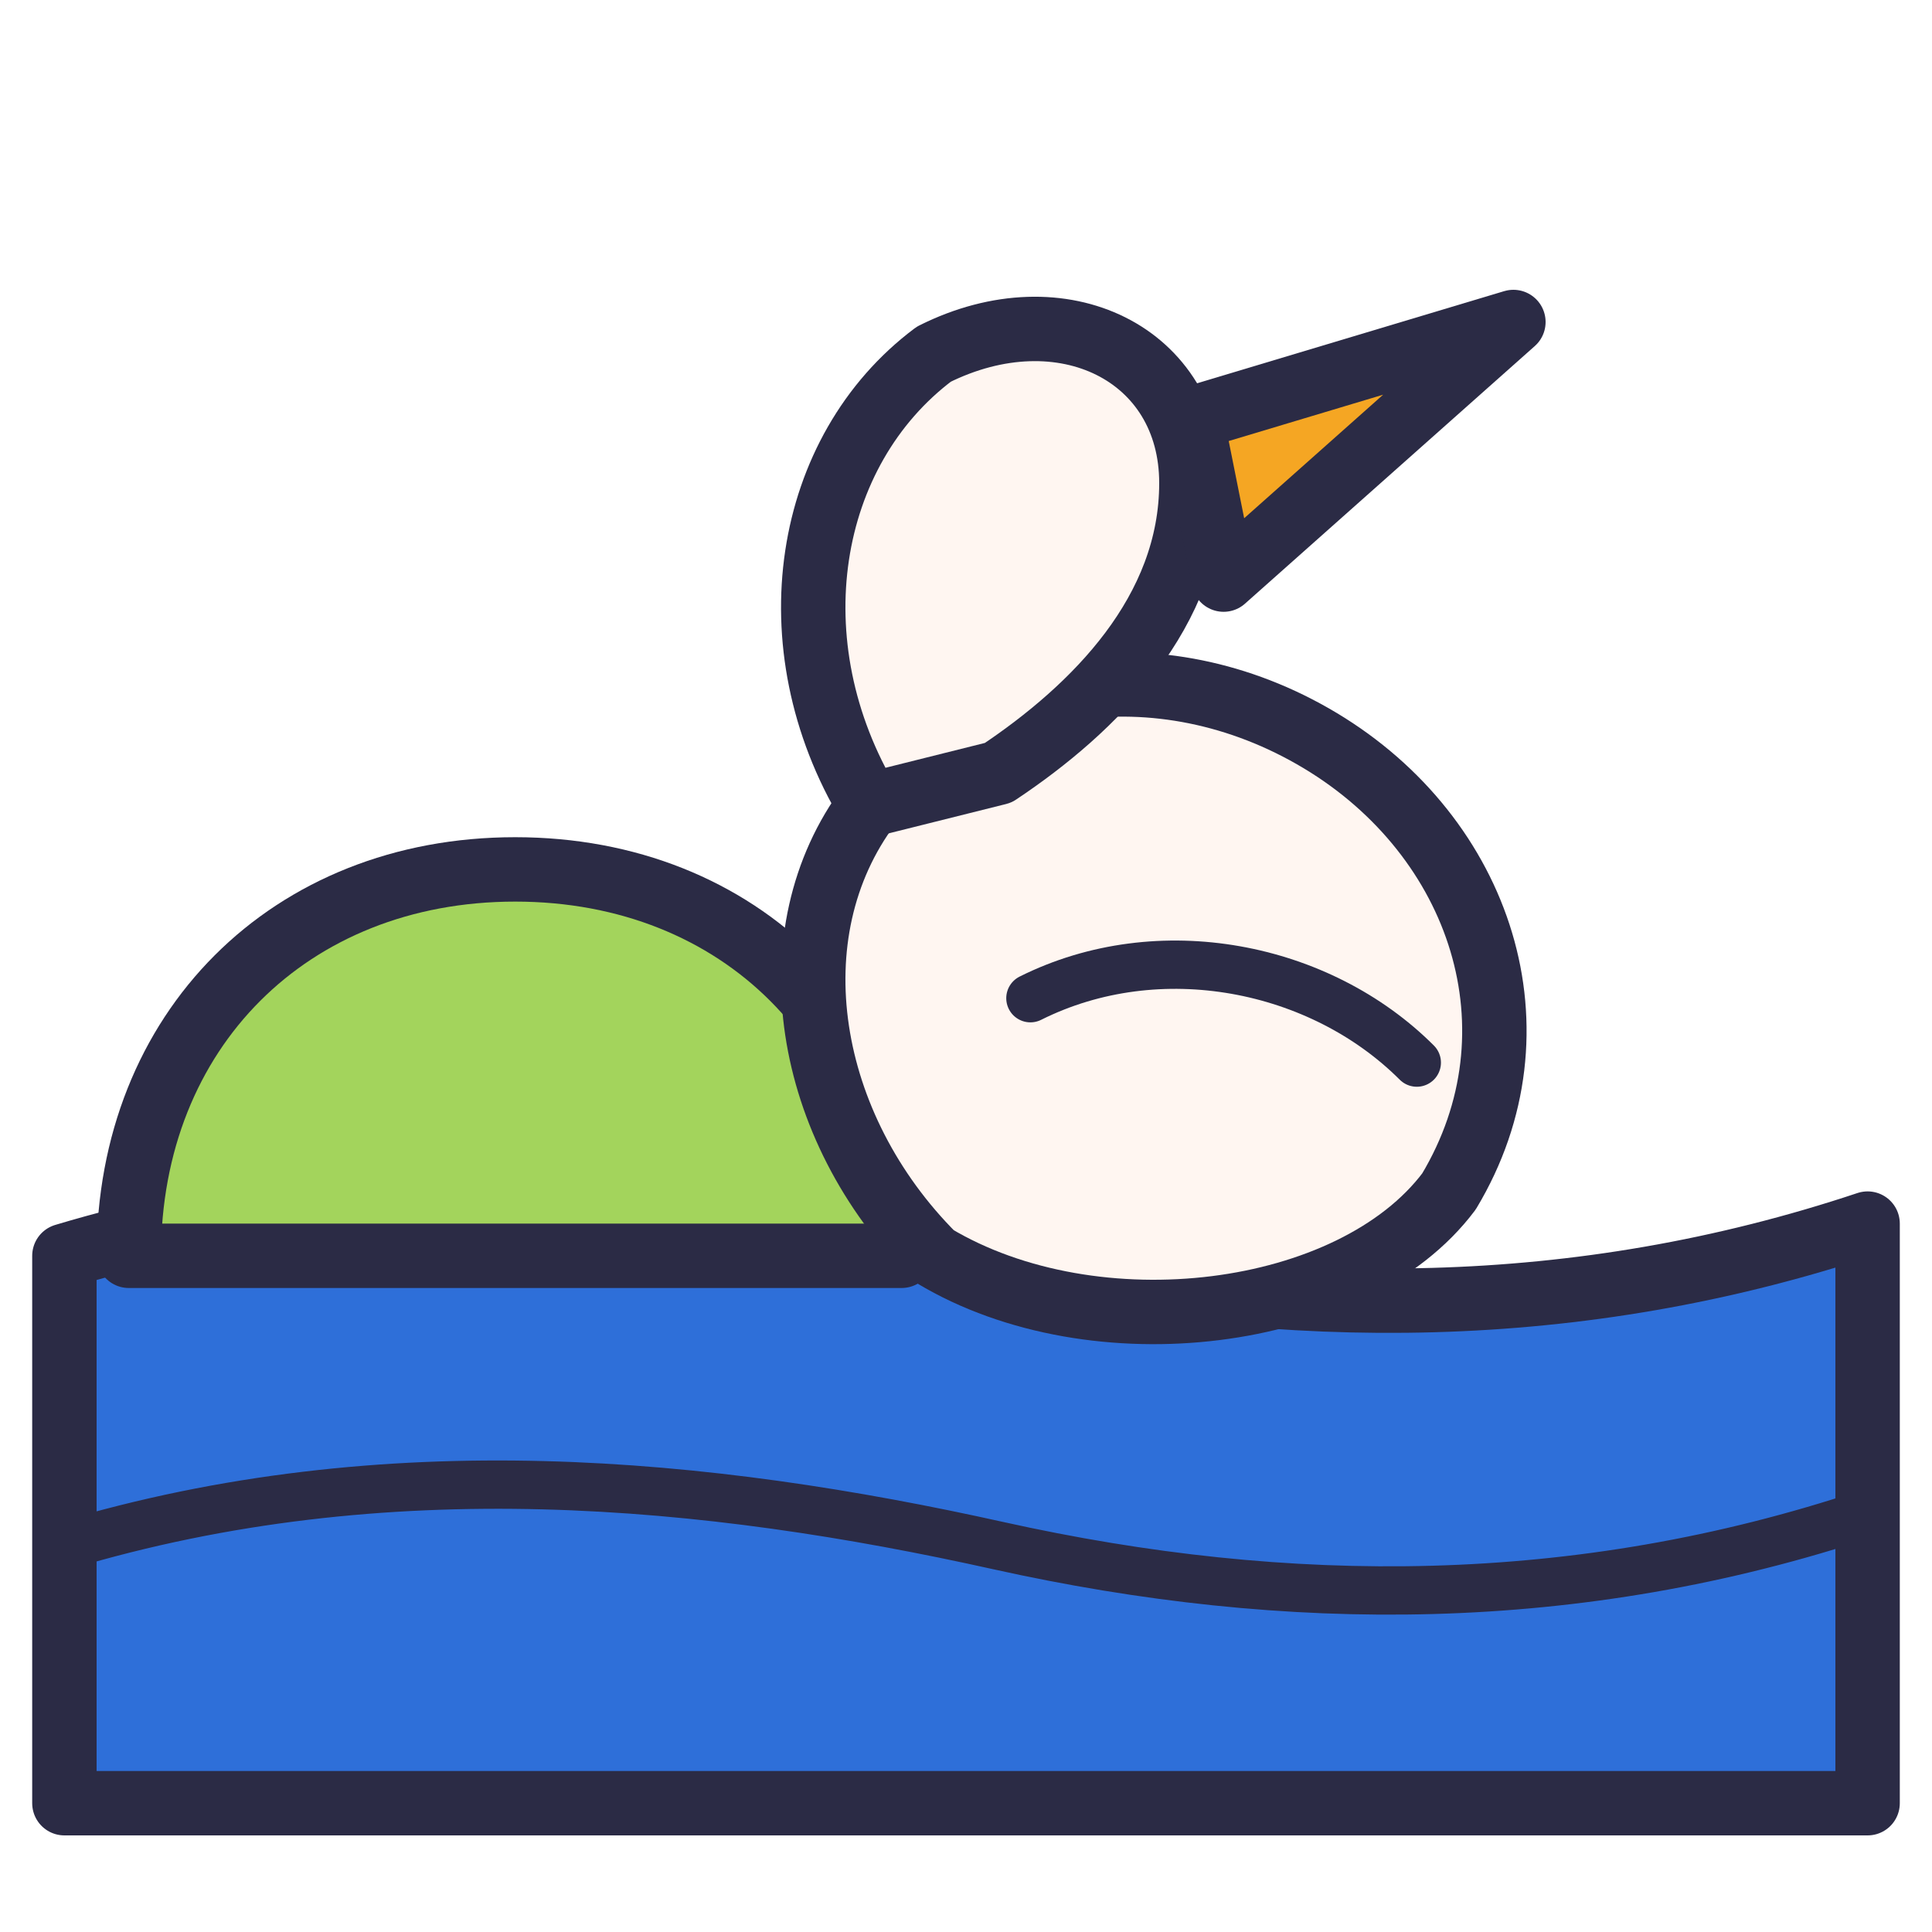
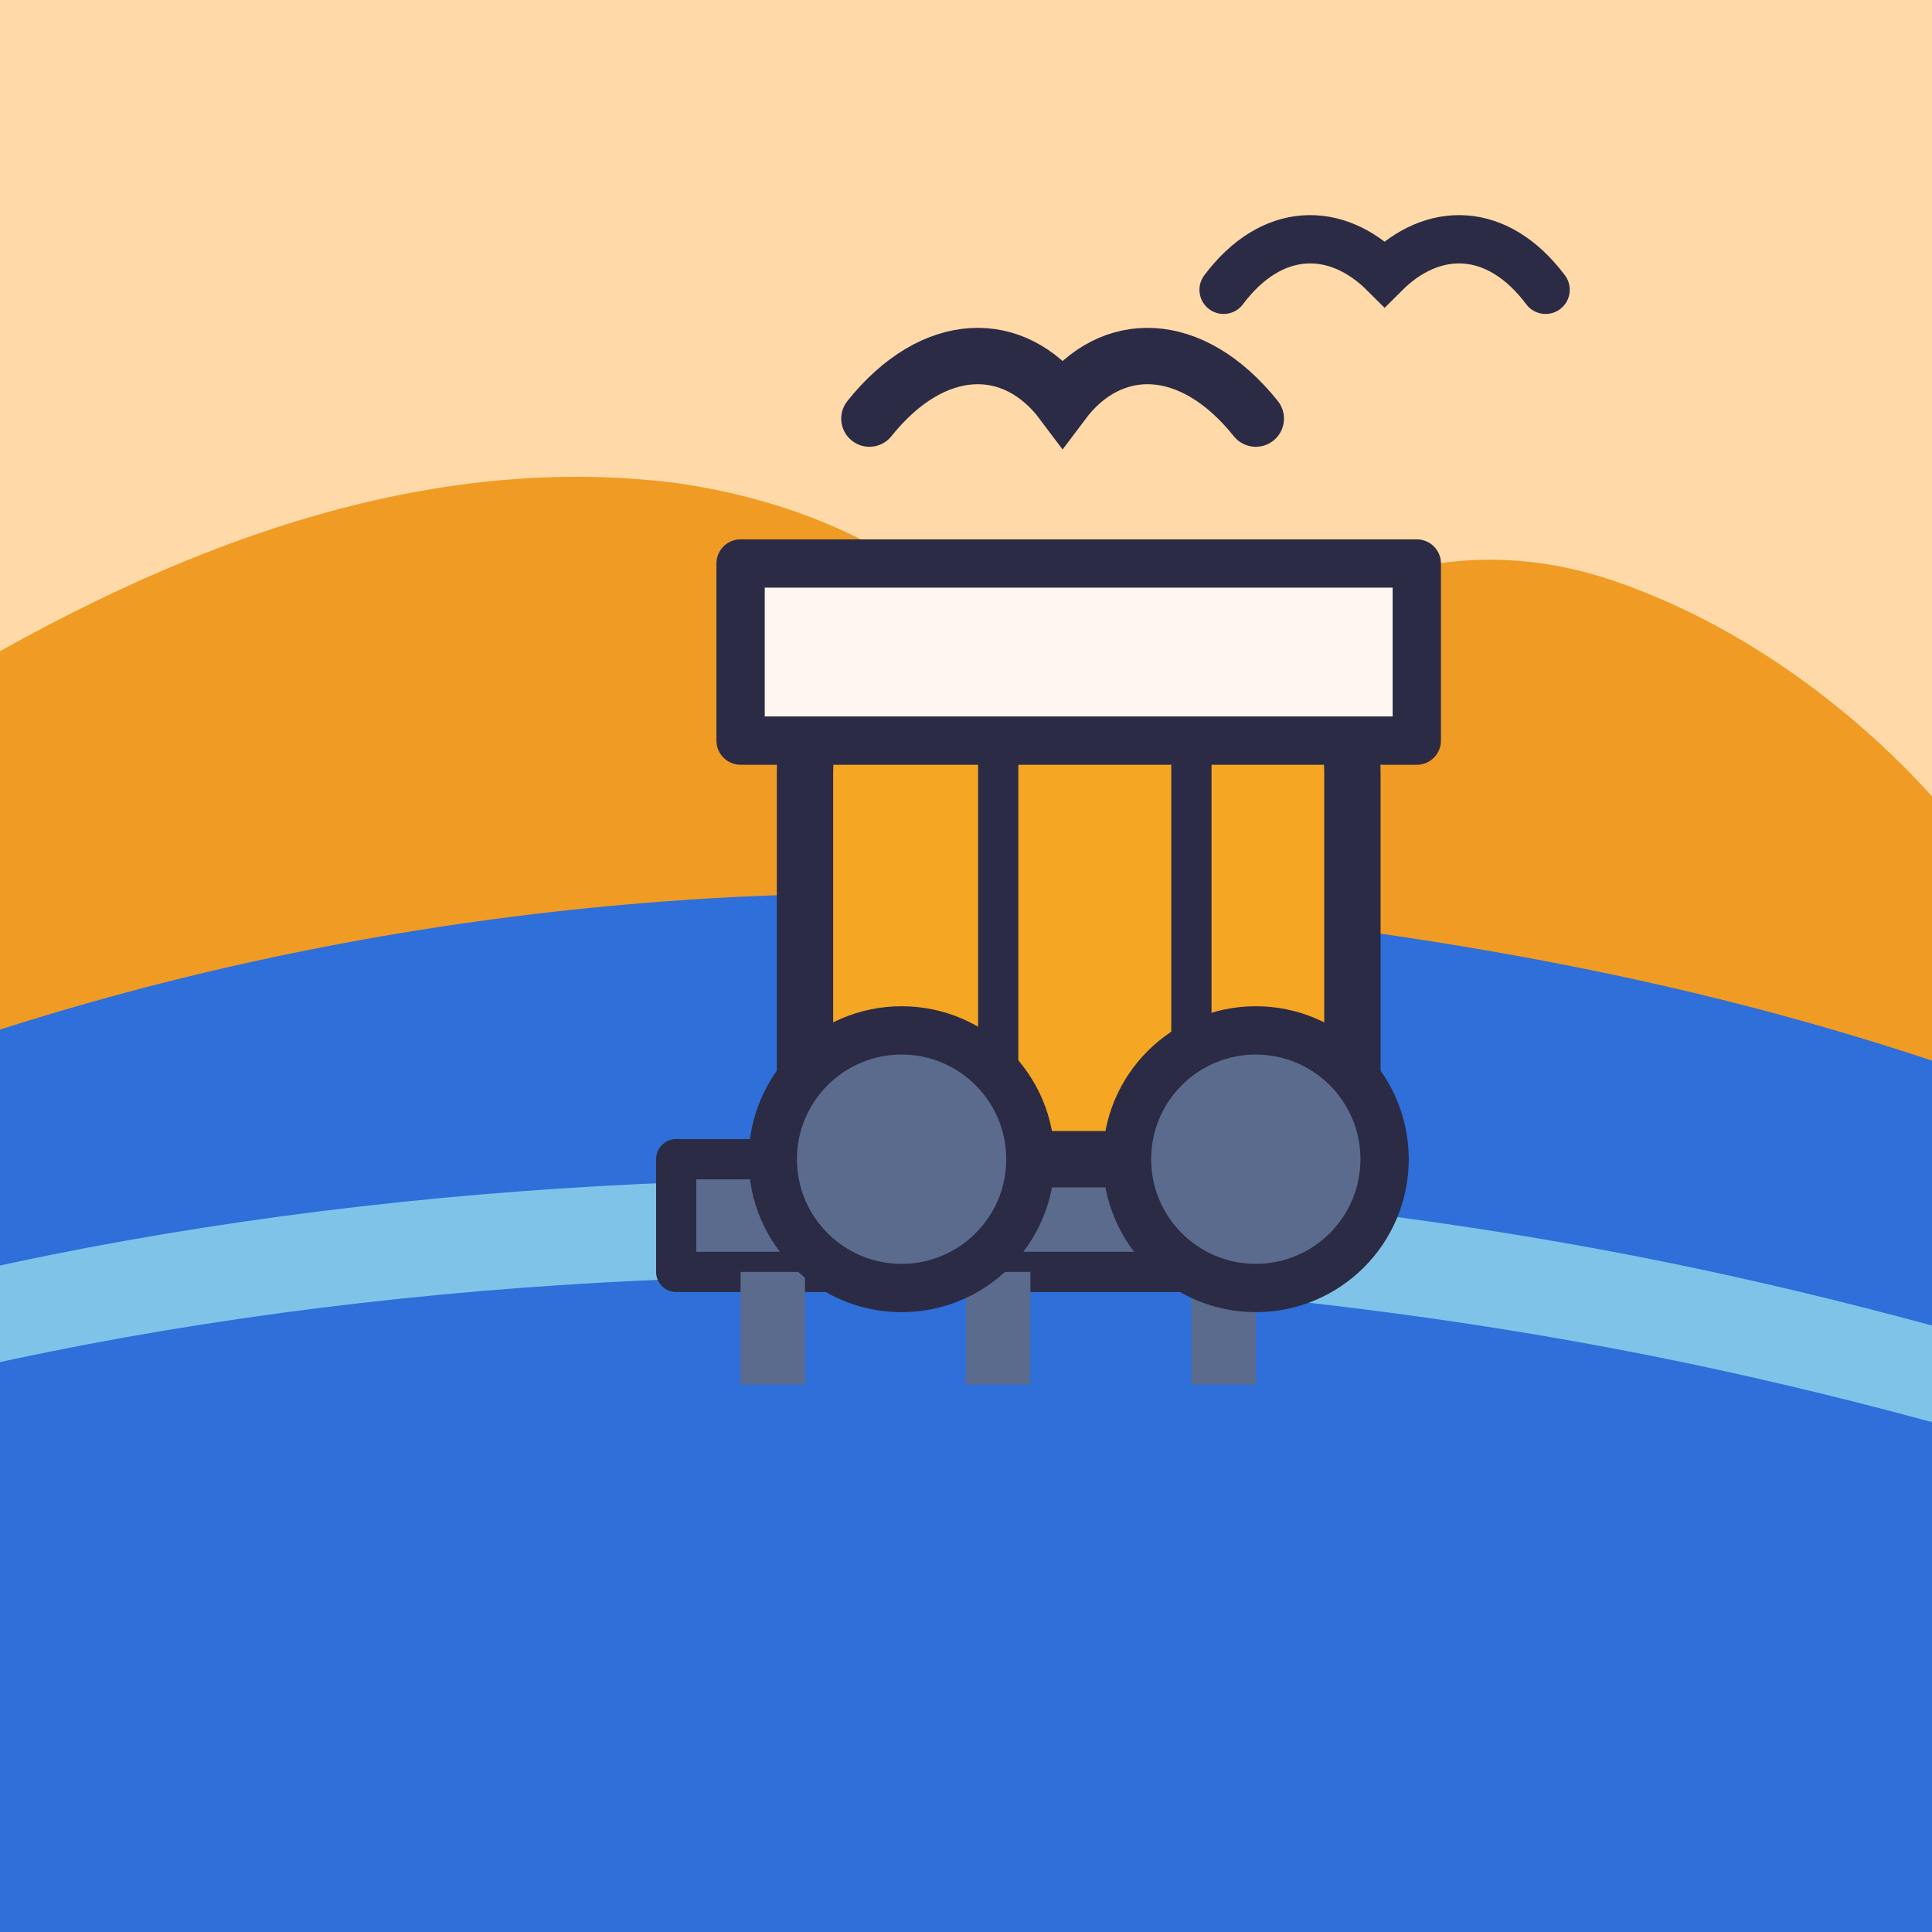
- <svg xmlns="http://www.w3.org/2000/svg" viewBox="0 0 120 120" width="120" height="120" role="img" aria-label="왕송호수" data-landmark="wangsong-lake">
-   <g fill="none" stroke="#2B2B45" stroke-width="4" stroke-linecap="round" stroke-linejoin="round">
-     <path d="M4 78C24 72 44 74 62 78C80 82 98 82 116 76V112H4Z" fill="#2E6FD9" />
-     <path d="M4 96C24 90 44 92 62 96C80 100 98 100 116 94" stroke-width="3" />
-     <path d="M8 78C8 64 18 54 32 54C46 54 56 64 56 78Z" fill="#A3D45C" />
-     <path d="M58 78C50 70 48 58 54 50C60 42 72 40 82 46C92 52 96 64 90 74C84 82 68 84 58 78Z" fill="#FFF6F1" />
-     <path d="M54 50C48 40 50 28 58 22C66 18 74 22 74 30C74 38 68 44 62 48Z" fill="#FFF6F1" />
-     <path d="M74 26L94 20L76 36Z" fill="#F5A623" />
-     <path d="M64 62C72 58 82 60 88 66" stroke-width="3" />
-   </g>
+ <svg xmlns="http://www.w3.org/2000/svg" viewBox="0 0 120 120" width="120" height="120" role="img" aria-label="왕송호수 레일바이크" data-landmark="wangsong-lake">
+   <rect x="-6" y="-6" width="132" height="132" fill="#FFD9A8" />
+   <path d="M-6 126V44C10 34 26 28 42 30C56 32 64 40 70 50C76 38 88 32 100 36C112 40 122 50 126 58V126Z" fill="#EF9B24" />
+   <path d="M-6 126V66C16 58 42 54 68 56C92 58 110 62 126 68V126Z" fill="#2E6FD9" />
+   <path d="M-6 80C18 74 46 72 72 74C96 76 112 80 126 84V90C112 86 96 82 72 80C46 78 18 80 -6 86Z" fill="#7FC4E8" />
+   <path d="M54 26C58 21 63 21 66 25C69 21 74 21 78 26" stroke="#2B2B45" stroke-width="3.5" fill="none" stroke-linecap="round" />
+   <path d="M76 18C79 14 83 14 86 17C89 14 93 14 96 18" stroke="#2B2B45" stroke-width="3" fill="none" stroke-linecap="round" />
+   <path d="M42 72H82V79H42Z" fill="#5A6B8D" stroke="#2B2B45" stroke-width="2.5" stroke-linejoin="round" />
+   <path d="M48 79V86M62 79V86M76 79V86" stroke="#5A6B8D" stroke-width="4" fill="none" />
+   <path d="M50 72V48C50 41 54 37 60 37H74C80 37 84 41 84 48V72Z" fill="#F5A623" stroke="#2B2B45" stroke-width="3.5" stroke-linejoin="round" />
+   <path d="M46 35H88V46H46Z" fill="#FFF6F0" stroke="#2B2B45" stroke-width="3" stroke-linejoin="round" />
+   <path d="M62 46V70M74 46V70" stroke="#2B2B45" stroke-width="2.5" fill="none" />
+   <circle cx="56" cy="72" r="8" fill="#5A6B8D" stroke="#2B2B45" stroke-width="3" />
+   <circle cx="78" cy="72" r="8" fill="#5A6B8D" stroke="#2B2B45" stroke-width="3" />
</svg>
